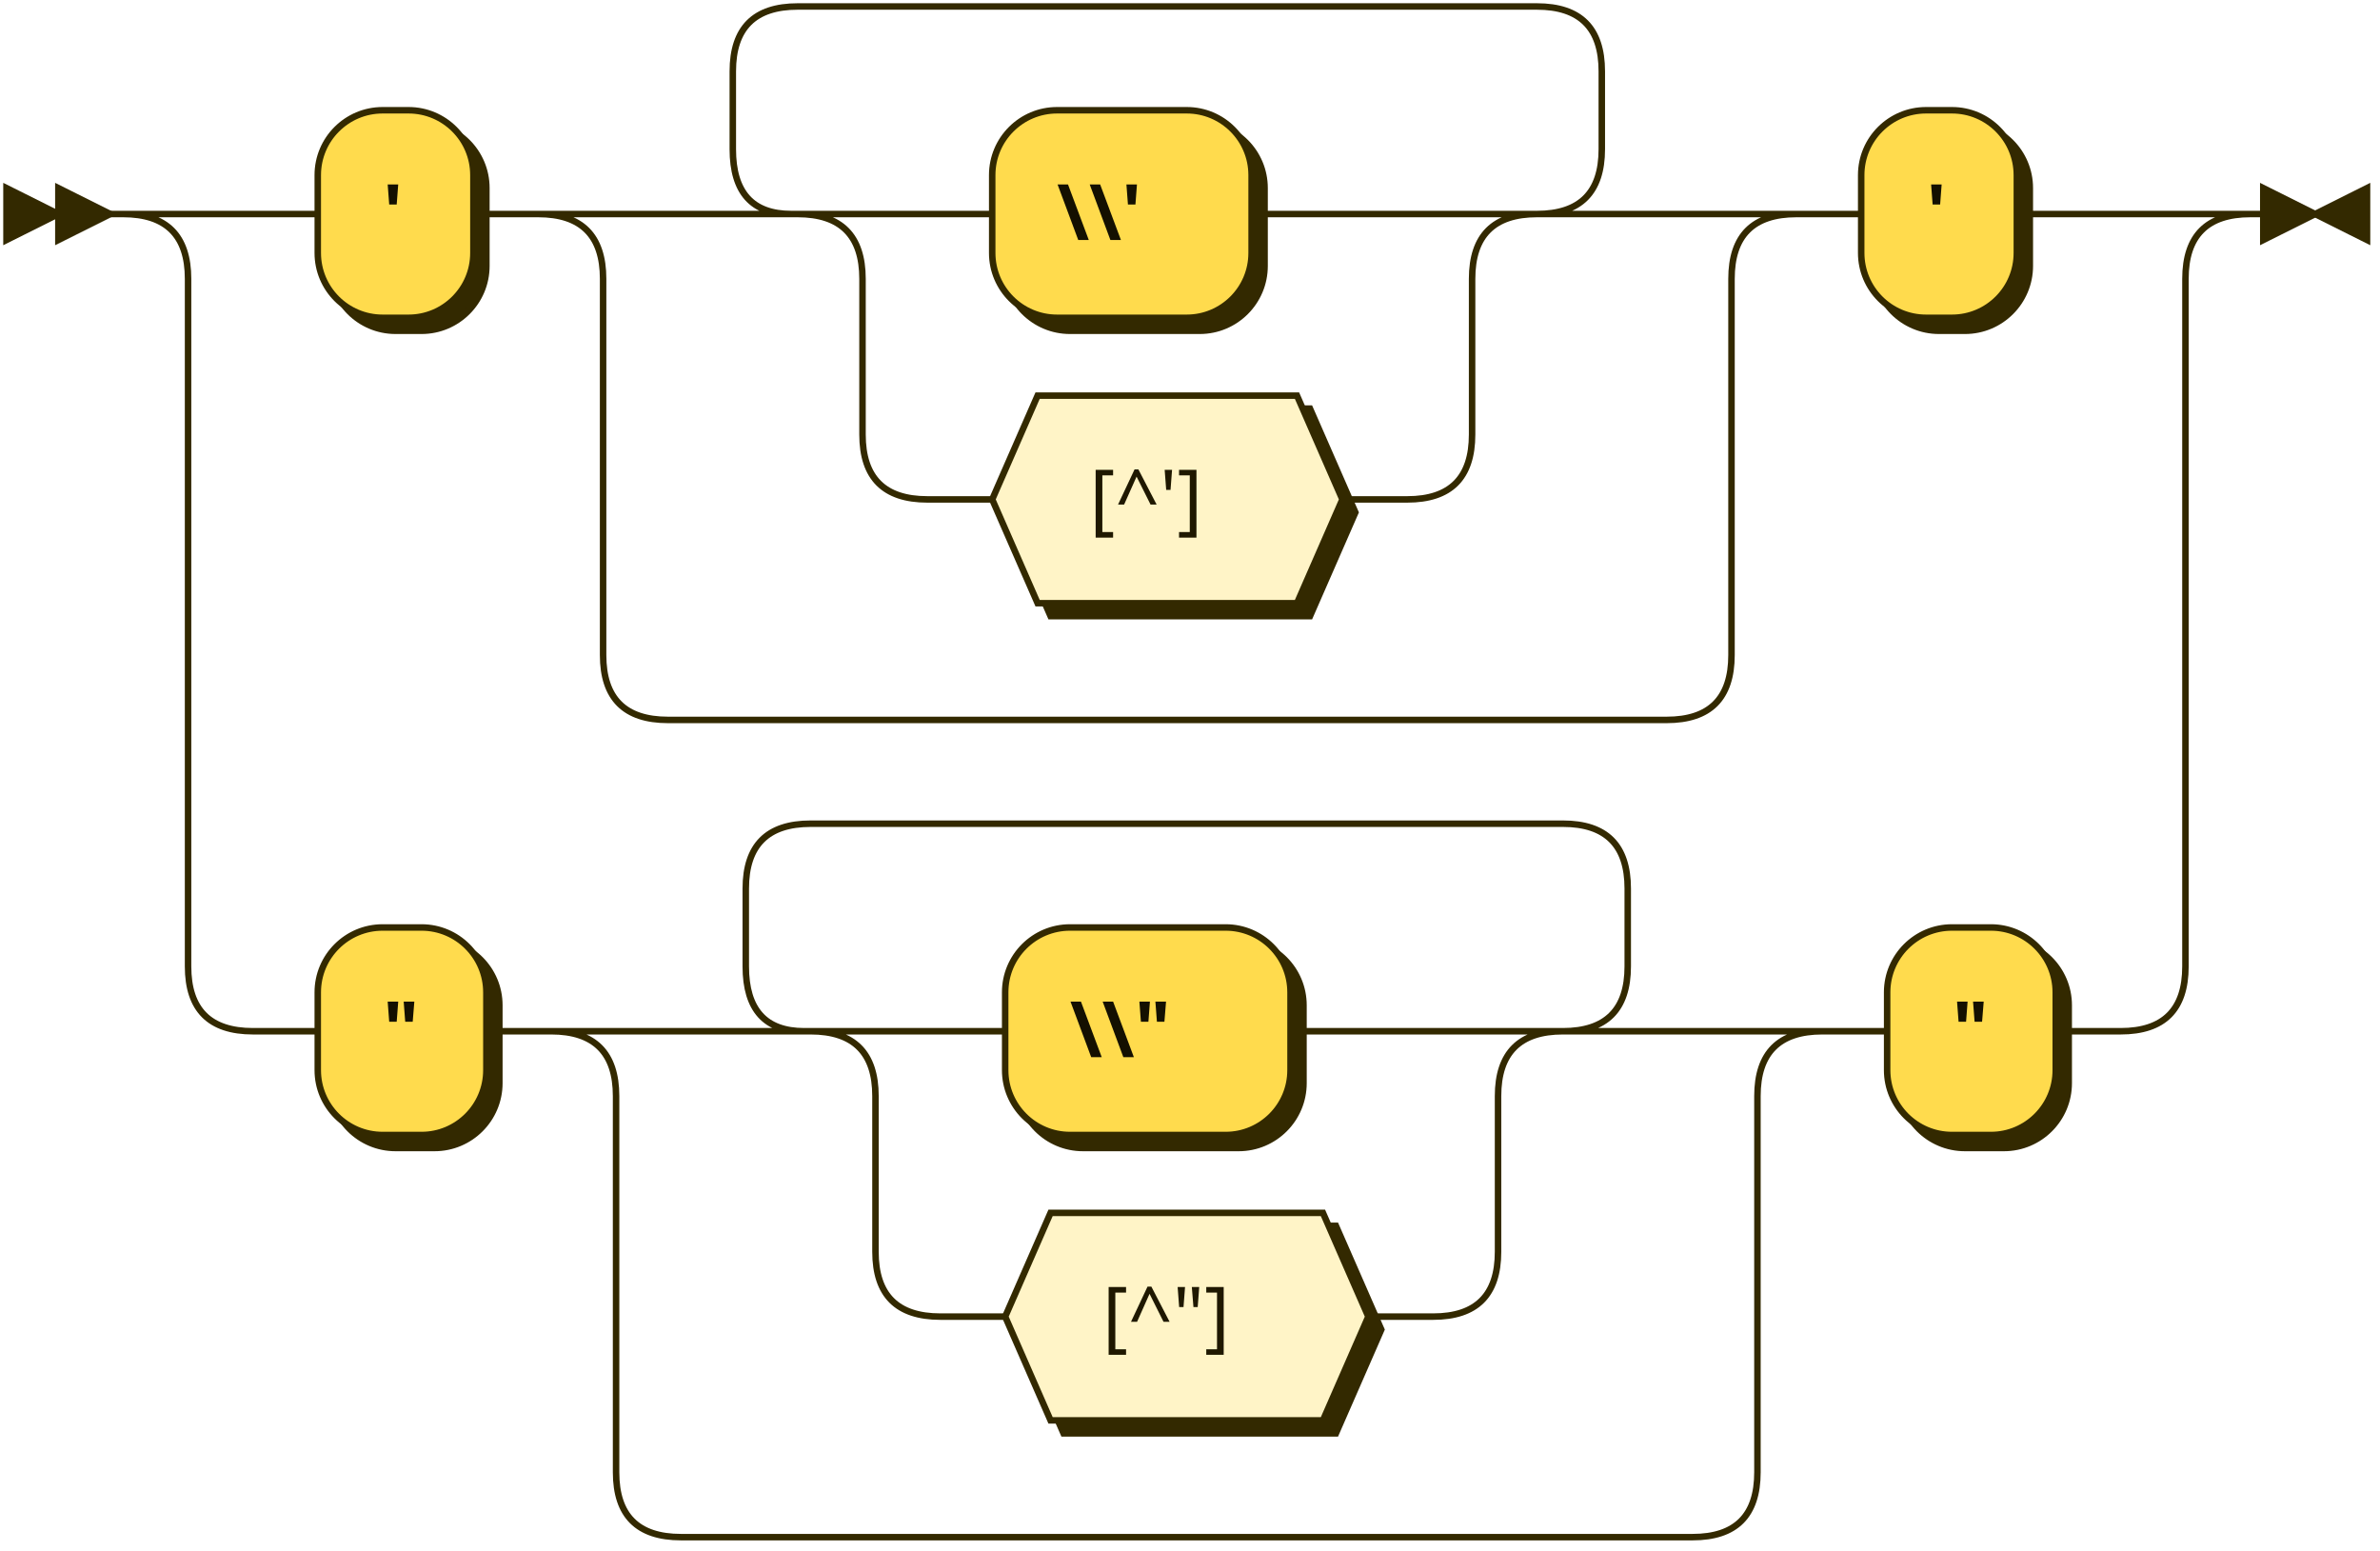
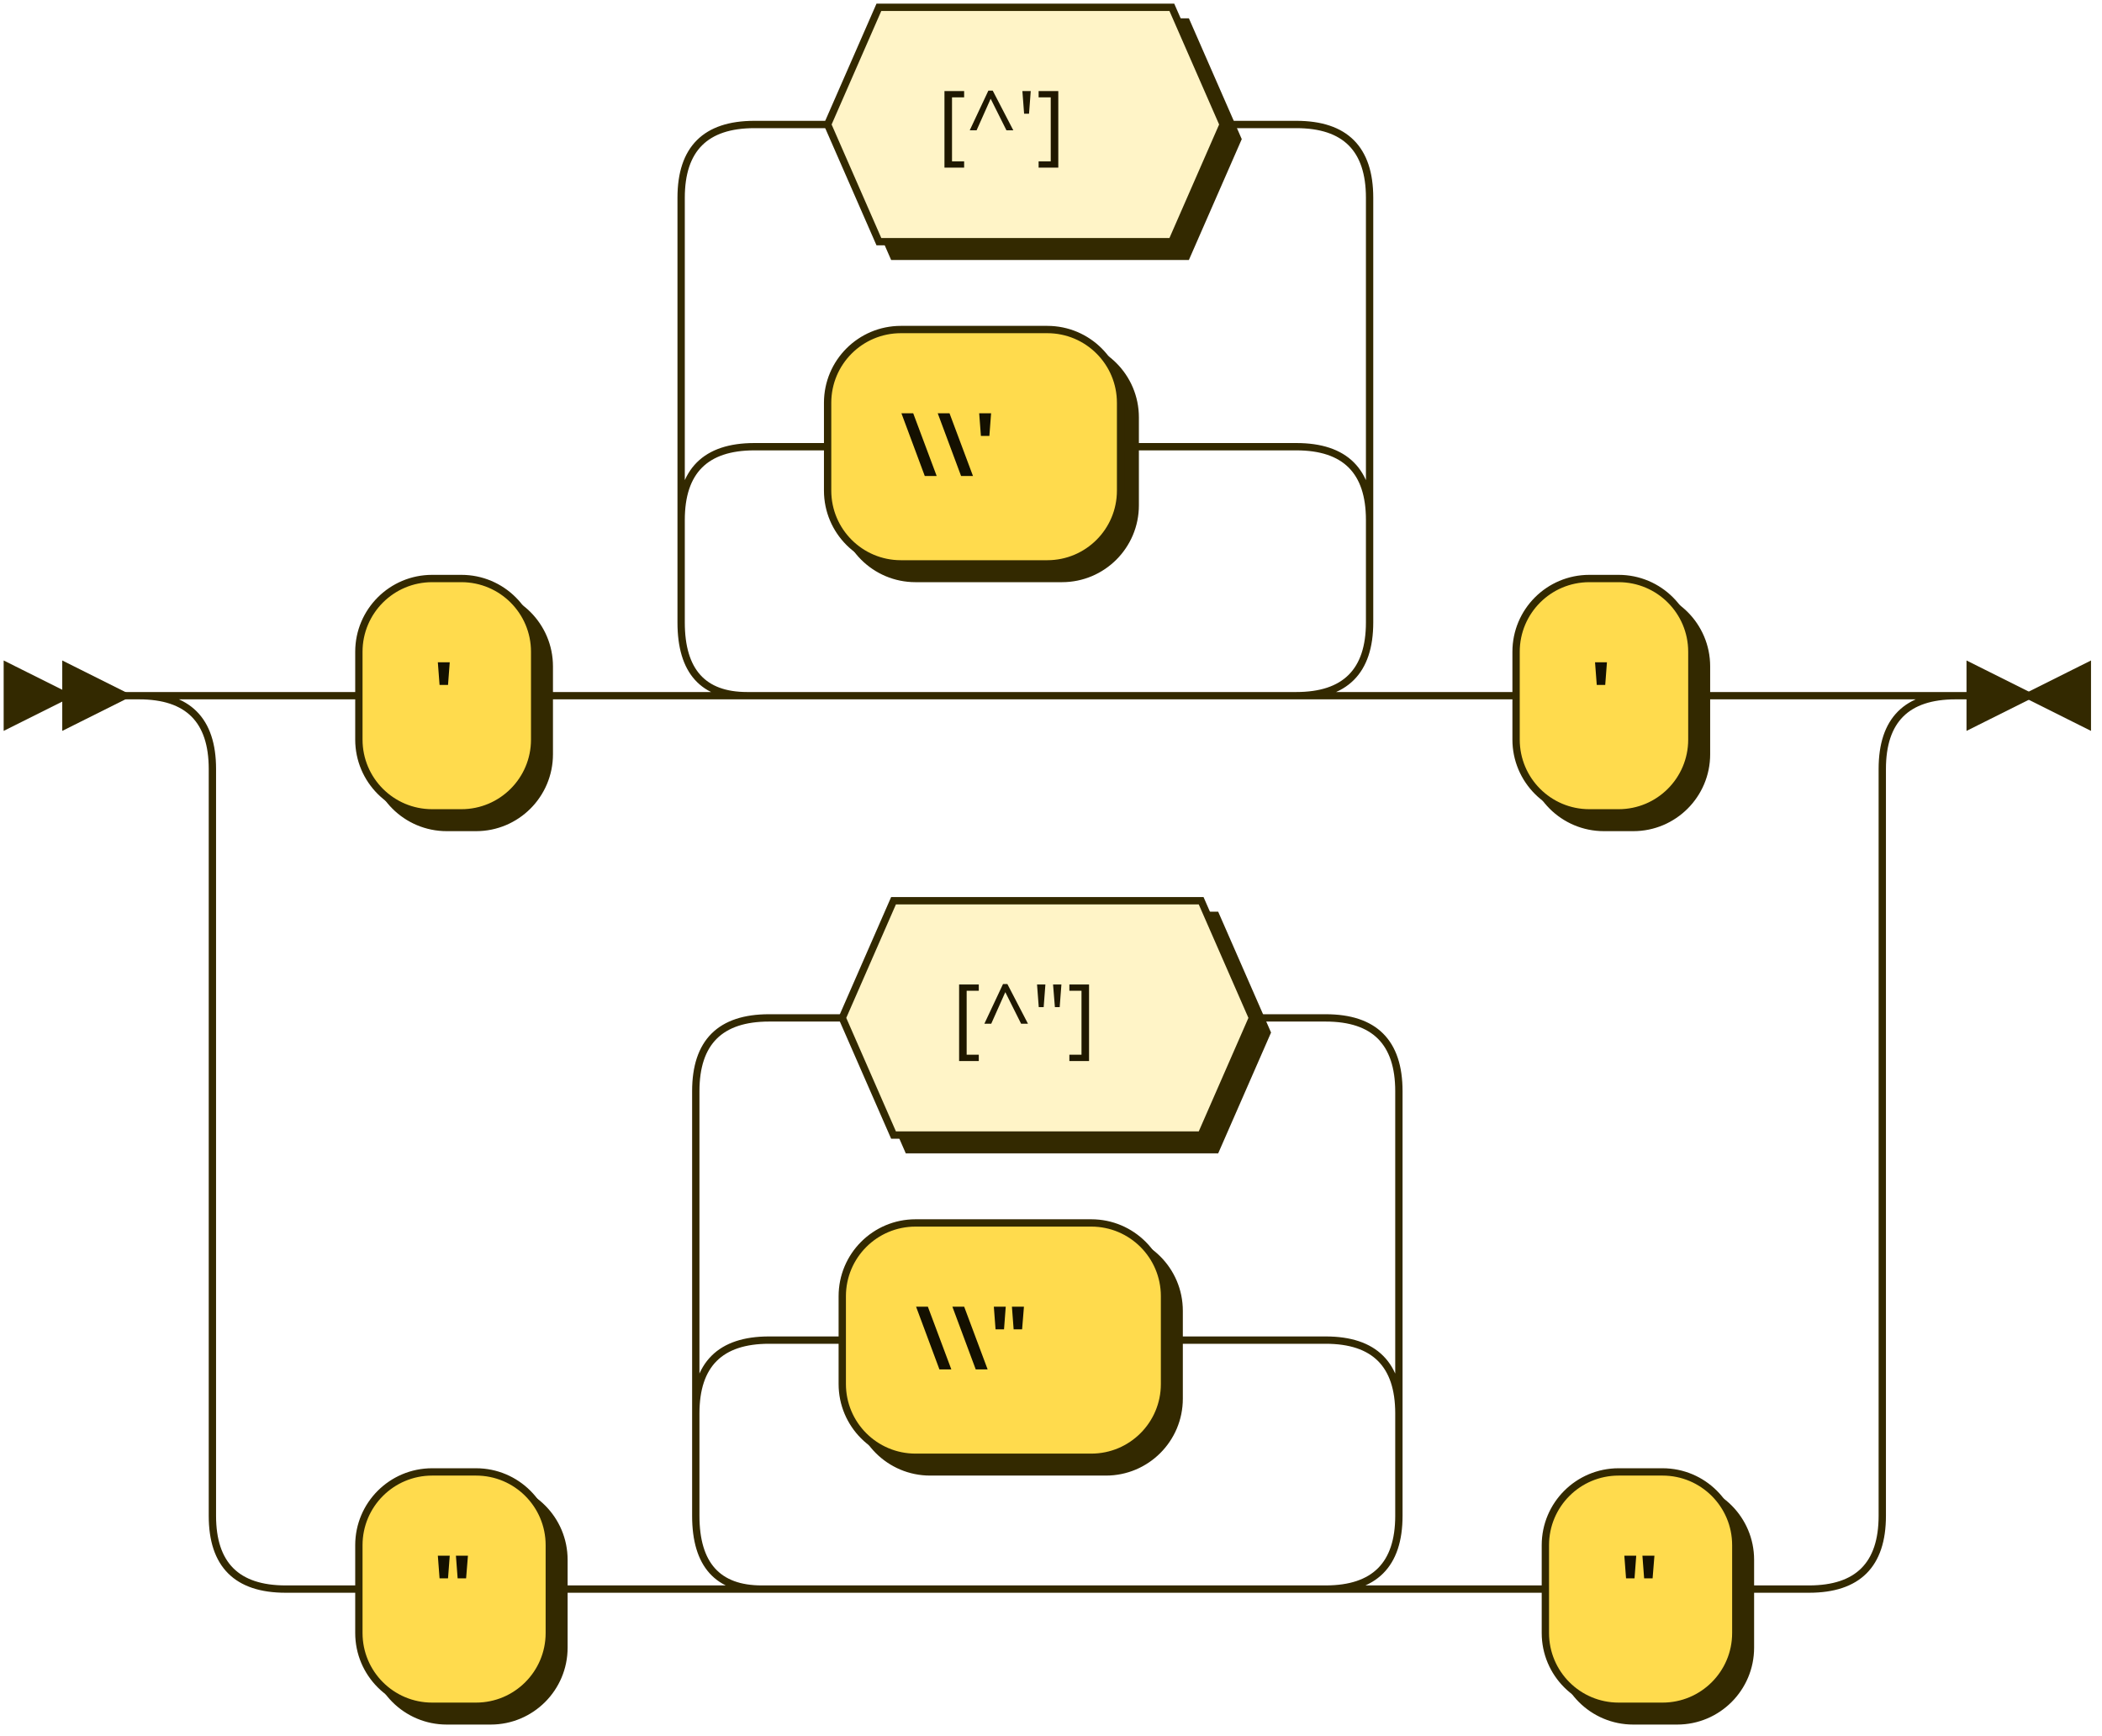
- <svg xmlns="http://www.w3.org/2000/svg" width="367" height="239">
+ <svg xmlns="http://www.w3.org/2000/svg" width="287" height="237">
  <defs>
    <style type="text/css">
    @namespace "http://www.w3.org/2000/svg";
    .line                 {fill: none; stroke: #332900; stroke-width: 1;}
    .bold-line            {stroke: #141000; shape-rendering: crispEdges; stroke-width: 2;}
    .thin-line            {stroke: #1F1800; shape-rendering: crispEdges}
    .filled               {fill: #332900; stroke: none;}
    text.terminal         {font-family: Verdana, Sans-serif;
                            font-size: 12px;
                            fill: #141000;
                            font-weight: bold;
                          }
    text.nonterminal      {font-family: Verdana, Sans-serif;
                            font-size: 12px;
                            fill: #1A1400;
                            font-weight: normal;
                          }
    text.regexp           {font-family: Verdana, Sans-serif;
                            font-size: 12px;
                            fill: #1F1800;
                            font-weight: normal;
                          }
    rect, circle, polygon {fill: #332900; stroke: #332900;}
    rect.terminal         {fill: #FFDB4D; stroke: #332900; stroke-width: 1;}
    rect.nonterminal      {fill: #FFEC9E; stroke: #332900; stroke-width: 1;}
    rect.text             {fill: none; stroke: none;}
    polygon.regexp        {fill: #FFF4C7; stroke: #332900; stroke-width: 1;}
  </style>
  </defs>
-   <polygon points="9 33 1 29 1 37" />
-   <polygon points="17 33 9 29 9 37" />
-   <rect x="51" y="19" width="24" height="32" rx="10" />
-   <rect x="49" y="17" width="24" height="32" class="terminal" rx="10" />
-   <text class="terminal" x="59" y="37">'</text>
-   <rect x="155" y="19" width="40" height="32" rx="10" />
-   <rect x="153" y="17" width="40" height="32" class="terminal" rx="10" />
-   <text class="terminal" x="163" y="37">\\'</text>
-   <polygon points="155 79 162 63 202 63 209 79 202 95 162 95" />
-   <polygon points="153 77 160 61 200 61 207 77 200 93 160 93" class="regexp" />
-   <text class="regexp" x="168" y="81">[^']</text>
-   <rect x="289" y="19" width="24" height="32" rx="10" />
-   <rect x="287" y="17" width="24" height="32" class="terminal" rx="10" />
-   <text class="terminal" x="297" y="37">'</text>
-   <rect x="51" y="145" width="26" height="32" rx="10" />
-   <rect x="49" y="143" width="26" height="32" class="terminal" rx="10" />
-   <text class="terminal" x="59" y="163">"</text>
-   <rect x="157" y="145" width="44" height="32" rx="10" />
-   <rect x="155" y="143" width="44" height="32" class="terminal" rx="10" />
-   <text class="terminal" x="165" y="163">\\"</text>
-   <polygon points="157 205 164 189 206 189 213 205 206 221 164 221" />
-   <polygon points="155 203 162 187 204 187 211 203 204 219 162 219" class="regexp" />
-   <text class="regexp" x="170" y="207">[^"]</text>
-   <rect x="293" y="145" width="26" height="32" rx="10" />
-   <rect x="291" y="143" width="26" height="32" class="terminal" rx="10" />
-   <text class="terminal" x="301" y="163">"</text>
-   <path class="line" d="m17 33 h2 m20 0 h10 m24 0 h10 m60 0 h10 m40 0 h10 m0 0 h14 m-94 0 h20 m74 0 h20 m-114 0 q10 0 10 10 m94 0 q0 -10 10 -10 m-104 10 v24 m94 0 v-24 m-94 24 q0 10 10 10 m74 0 q10 0 10 -10 m-84 10 h10 m54 0 h10 m-114 -44 l20 0 m-1 0 q-9 0 -9 -10 l0 -12 q0 -10 10 -10 m114 32 l20 0 m-20 0 q10 0 10 -10 l0 -12 q0 -10 -10 -10 m-114 0 h10 m0 0 h104 m-154 32 h20 m154 0 h20 m-194 0 q10 0 10 10 m174 0 q0 -10 10 -10 m-184 10 v58 m174 0 v-58 m-174 58 q0 10 10 10 m154 0 q10 0 10 -10 m-164 10 h10 m0 0 h144 m20 -78 h10 m24 0 h10 m0 0 h6 m-308 0 h20 m288 0 h20 m-328 0 q10 0 10 10 m308 0 q0 -10 10 -10 m-318 10 v106 m308 0 v-106 m-308 106 q0 10 10 10 m288 0 q10 0 10 -10 m-298 10 h10 m26 0 h10 m60 0 h10 m44 0 h10 m0 0 h12 m-96 0 h20 m76 0 h20 m-116 0 q10 0 10 10 m96 0 q0 -10 10 -10 m-106 10 v24 m96 0 v-24 m-96 24 q0 10 10 10 m76 0 q10 0 10 -10 m-86 10 h10 m56 0 h10 m-116 -44 l20 0 m-1 0 q-9 0 -9 -10 l0 -12 q0 -10 10 -10 m116 32 l20 0 m-20 0 q10 0 10 -10 l0 -12 q0 -10 -10 -10 m-116 0 h10 m0 0 h106 m-156 32 h20 m156 0 h20 m-196 0 q10 0 10 10 m176 0 q0 -10 10 -10 m-186 10 v58 m176 0 v-58 m-176 58 q0 10 10 10 m156 0 q10 0 10 -10 m-166 10 h10 m0 0 h146 m20 -78 h10 m26 0 h10 m23 -126 h-3" />
-   <polygon points="357 33 365 29 365 37" />
-   <polygon points="357 33 349 29 349 37" />
+   <polygon points="9 95 1 91 1 99" />
+   <polygon points="17 95 9 91 9 99" />
+   <rect x="51" y="81" width="24" height="32" rx="10" />
+   <rect x="49" y="79" width="24" height="32" class="terminal" rx="10" />
+   <text class="terminal" x="59" y="99">'</text>
+   <rect x="115" y="47" width="40" height="32" rx="10" />
+   <rect x="113" y="45" width="40" height="32" class="terminal" rx="10" />
+   <text class="terminal" x="123" y="65">\\'</text>
+   <polygon points="115 19 122 3 162 3 169 19 162 35 122 35" />
+   <polygon points="113 17 120 1 160 1 167 17 160 33 120 33" class="regexp" />
+   <text class="regexp" x="128" y="21">[^']</text>
+   <rect x="209" y="81" width="24" height="32" rx="10" />
+   <rect x="207" y="79" width="24" height="32" class="terminal" rx="10" />
+   <text class="terminal" x="217" y="99">'</text>
+   <rect x="51" y="203" width="26" height="32" rx="10" />
+   <rect x="49" y="201" width="26" height="32" class="terminal" rx="10" />
+   <text class="terminal" x="59" y="221">"</text>
+   <rect x="117" y="169" width="44" height="32" rx="10" />
+   <rect x="115" y="167" width="44" height="32" class="terminal" rx="10" />
+   <text class="terminal" x="125" y="187">\\"</text>
+   <polygon points="117 141 124 125 166 125 173 141 166 157 124 157" />
+   <polygon points="115 139 122 123 164 123 171 139 164 155 122 155" class="regexp" />
+   <text class="regexp" x="130" y="143">[^"]</text>
+   <rect x="213" y="203" width="26" height="32" rx="10" />
+   <rect x="211" y="201" width="26" height="32" class="terminal" rx="10" />
+   <text class="terminal" x="221" y="221">"</text>
+   <path class="line" d="m17 95 h2 m20 0 h10 m24 0 h10 m20 0 h10 m0 0 h64 m-94 0 l20 0 m-1 0 q-9 0 -9 -10 l0 -14 q0 -10 10 -10 m74 34 l20 0 m-20 0 q10 0 10 -10 l0 -14 q0 -10 -10 -10 m-74 0 h10 m40 0 h10 m0 0 h14 m-84 10 l0 -44 q0 -10 10 -10 m84 54 l0 -44 q0 -10 -10 -10 m-74 0 h10 m54 0 h10 m20 78 h10 m24 0 h10 m0 0 h6 m-228 0 h20 m208 0 h20 m-248 0 q10 0 10 10 m228 0 q0 -10 10 -10 m-238 10 v102 m228 0 v-102 m-228 102 q0 10 10 10 m208 0 q10 0 10 -10 m-218 10 h10 m26 0 h10 m20 0 h10 m0 0 h66 m-96 0 l20 0 m-1 0 q-9 0 -9 -10 l0 -14 q0 -10 10 -10 m76 34 l20 0 m-20 0 q10 0 10 -10 l0 -14 q0 -10 -10 -10 m-76 0 h10 m44 0 h10 m0 0 h12 m-86 10 l0 -44 q0 -10 10 -10 m86 54 l0 -44 q0 -10 -10 -10 m-76 0 h10 m56 0 h10 m20 78 h10 m26 0 h10 m23 -122 h-3" />
+   <polygon points="277 95 285 91 285 99" />
+   <polygon points="277 95 269 91 269 99" />
</svg>
